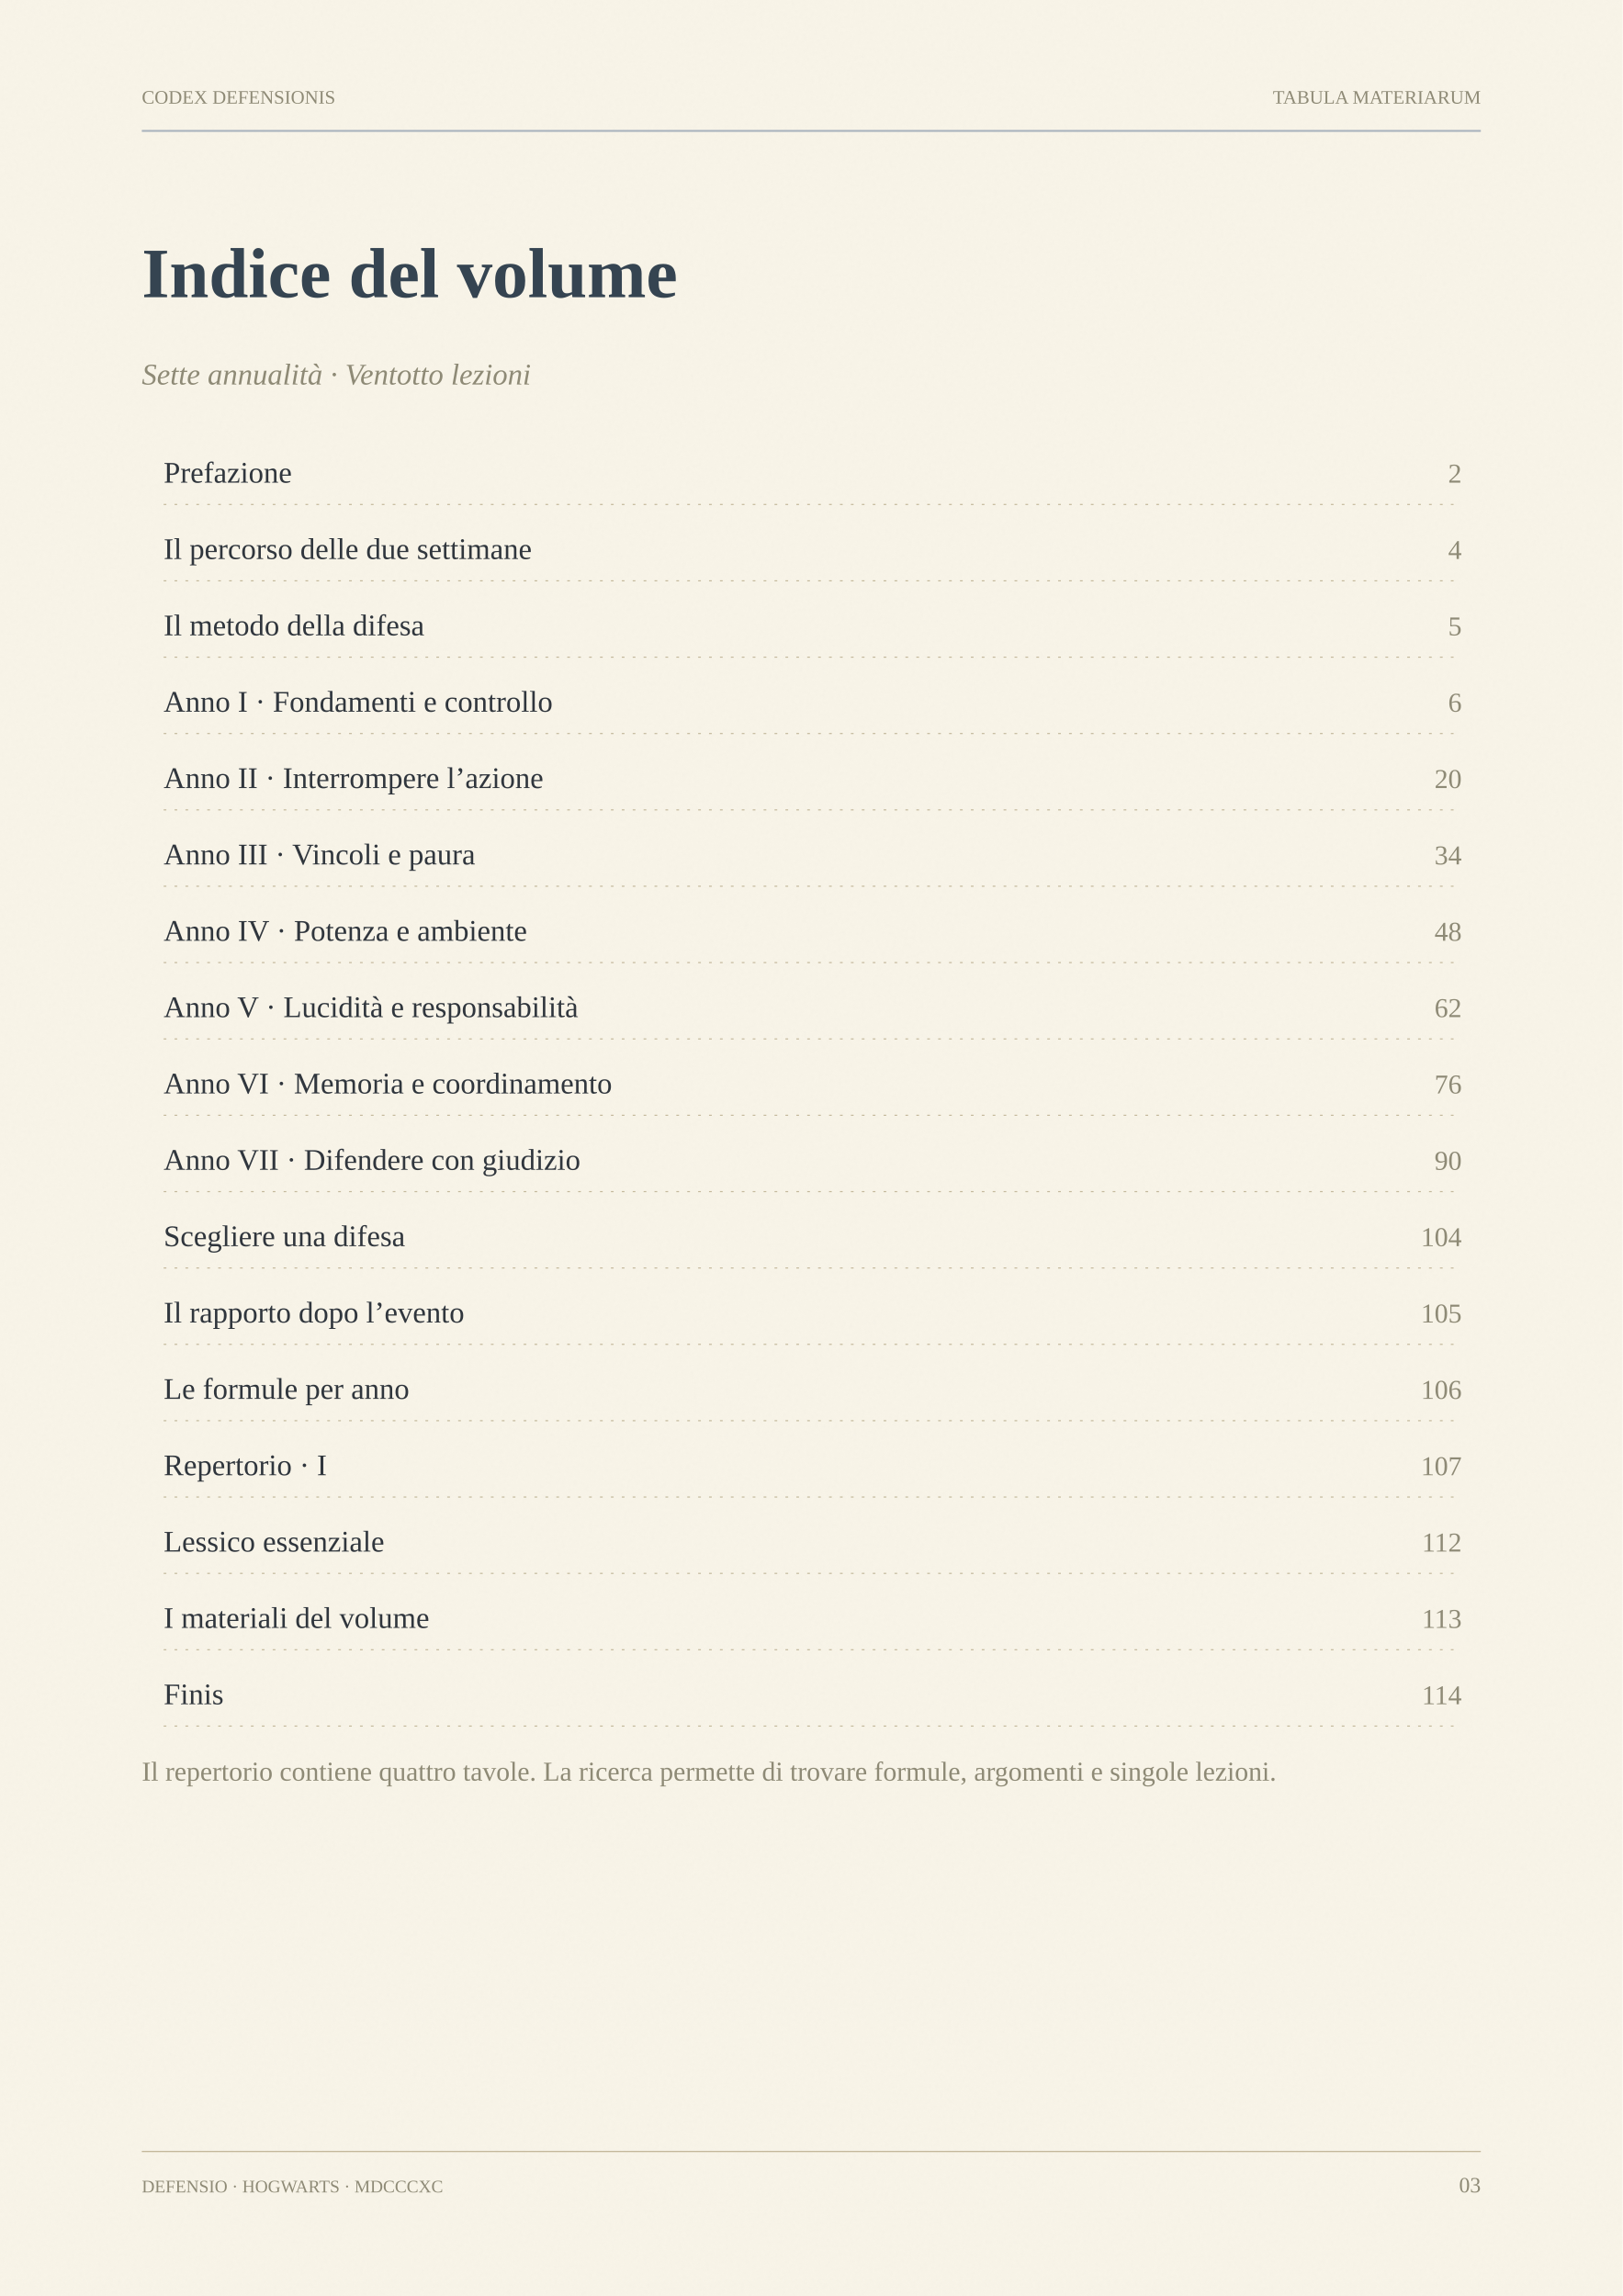
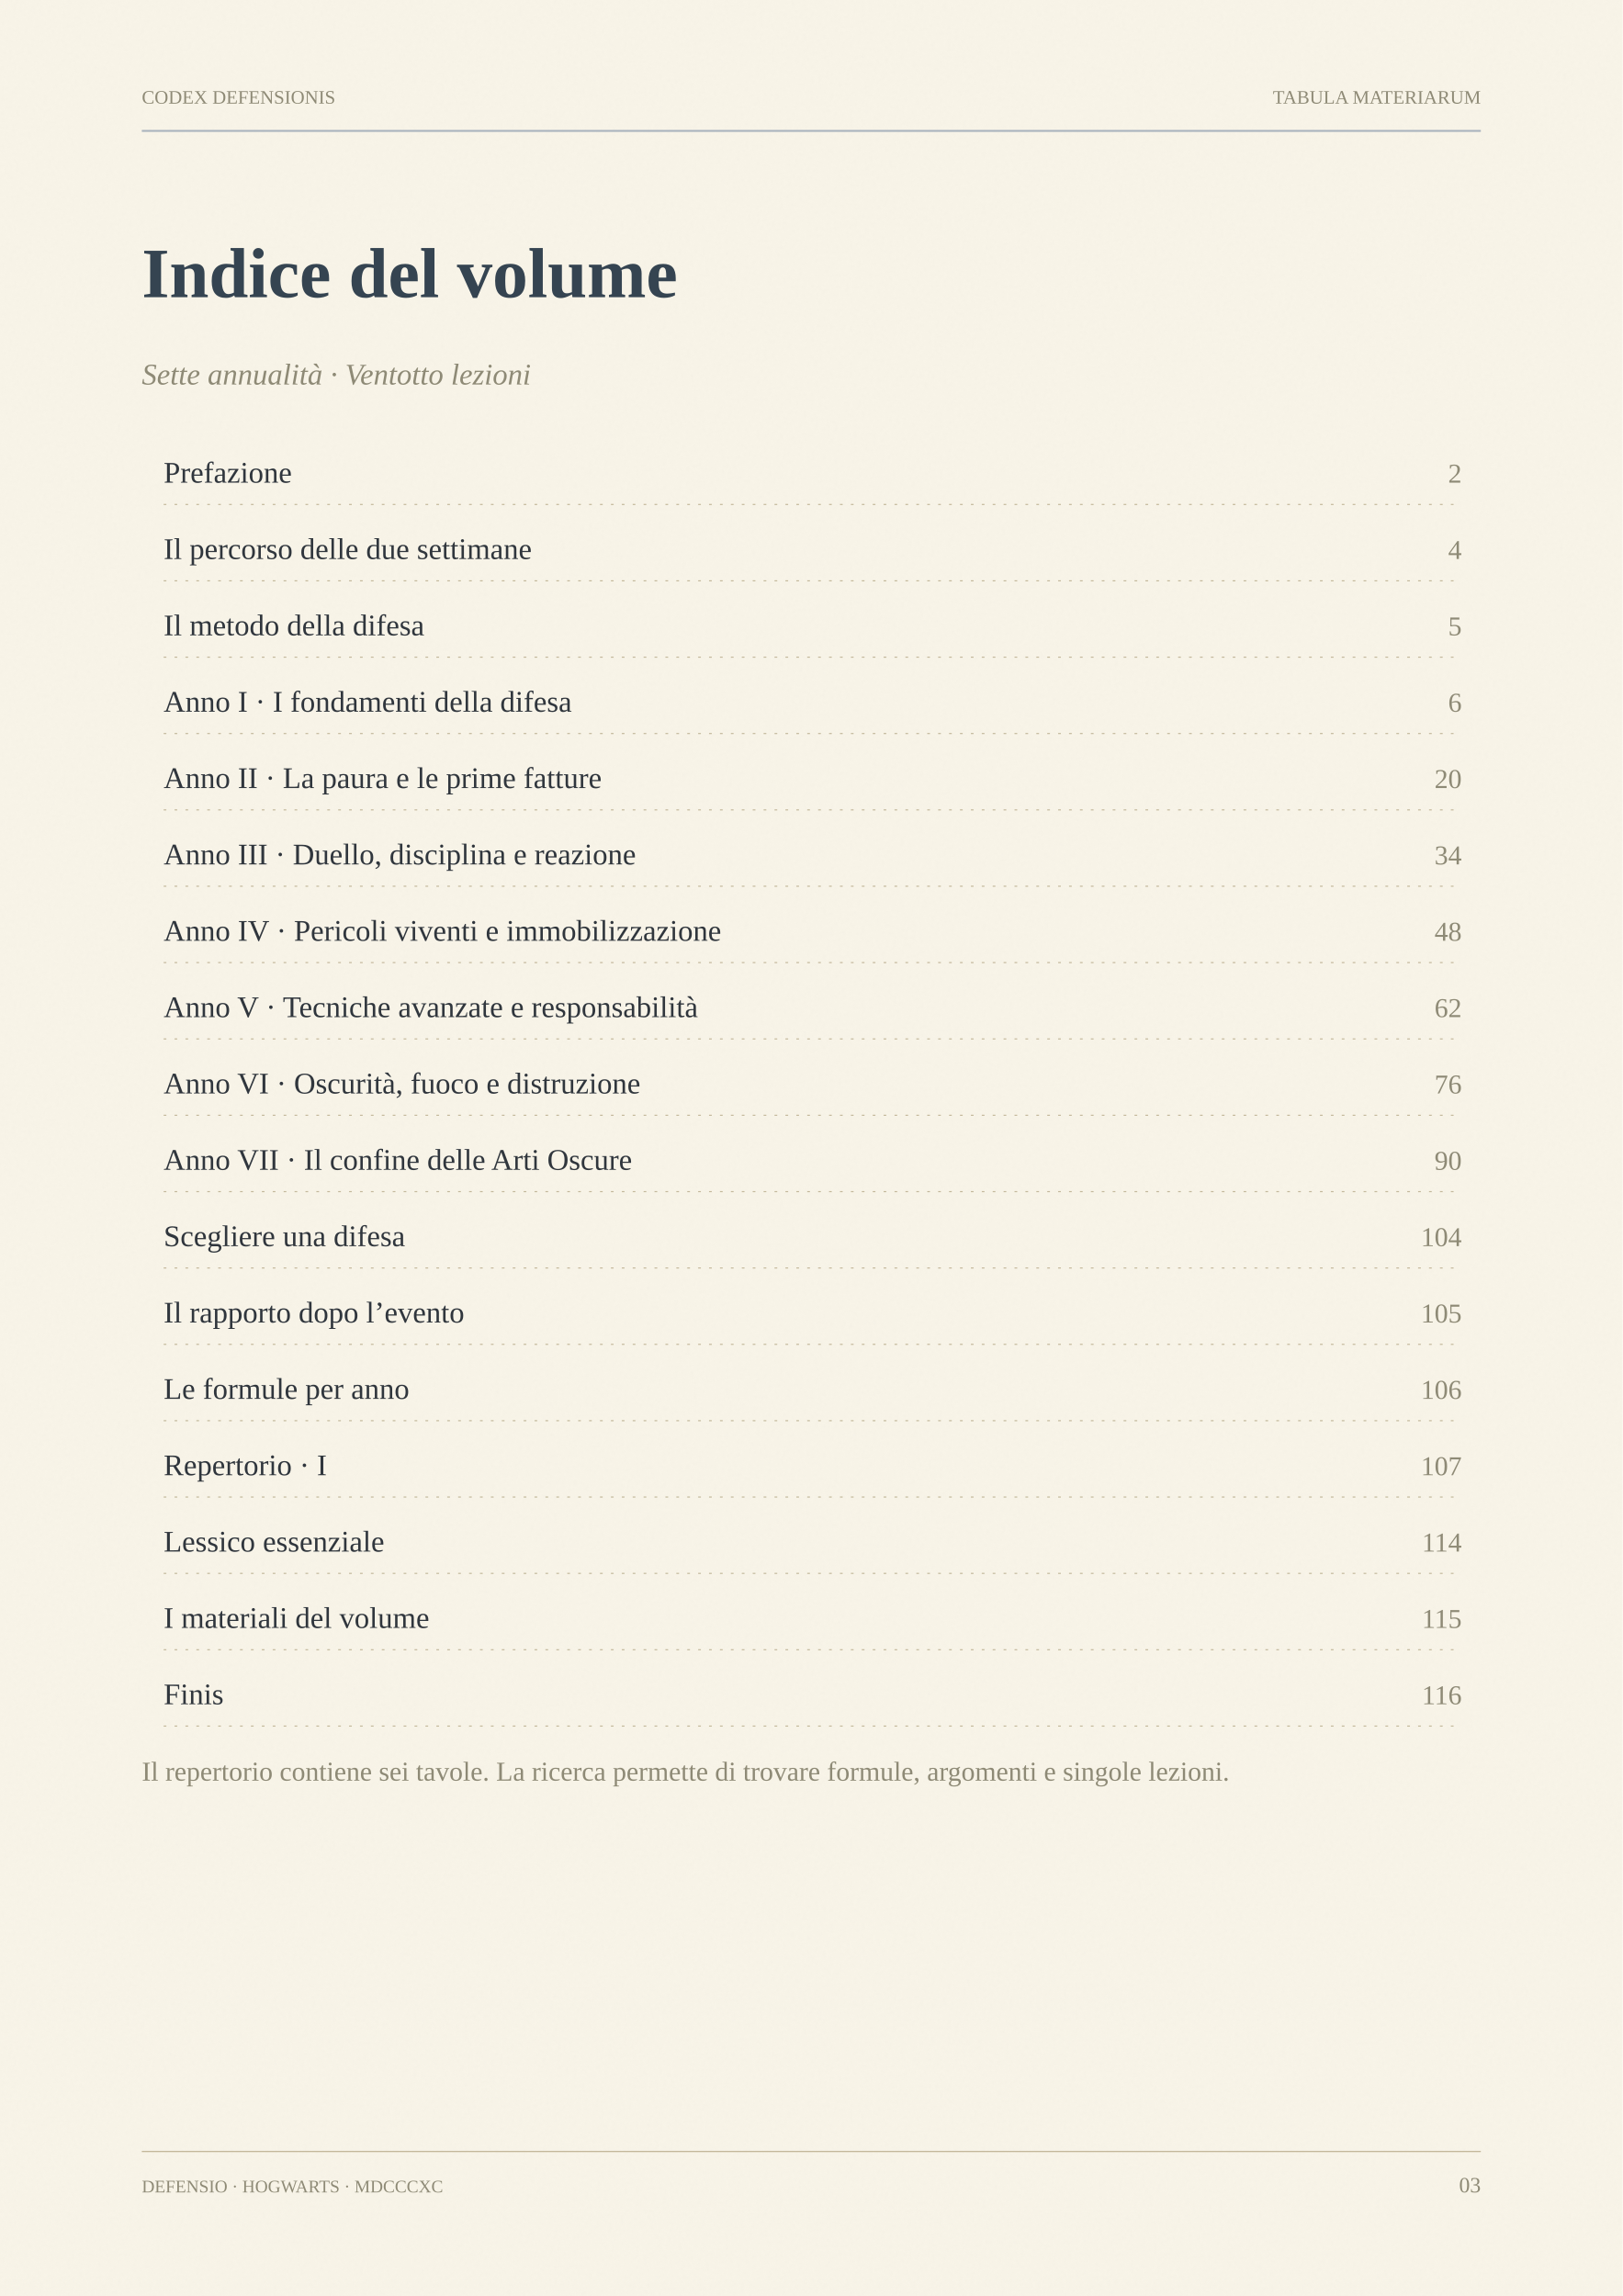
<svg xmlns="http://www.w3.org/2000/svg" width="595" height="842" viewBox="0 0 595 842">
  <defs>
    <filter id="grain">
      <feTurbulence type="fractalNoise" baseFrequency=".7" numOctaves="3" stitchTiles="stitch" />
      <feColorMatrix type="saturate" values="0" />
    </filter>
    <pattern id="paper" width="595" height="842" patternUnits="userSpaceOnUse">
      <rect width="595" height="842" filter="url(#grain)" opacity=".17" />
    </pattern>
    <linearGradient id="leather">
      <stop stop-color="#0e141a" />
      <stop offset=".12" stop-color="#394652" />
      <stop offset=".6" stop-color="#232f3b" />
      <stop offset="1" stop-color="#090e14" />
    </linearGradient>
  </defs>
  <rect width="595" height="842" fill="#f8f4e8" />
  <rect width="595" height="842" fill="url(#paper)" opacity=".17" />
  <text x="52" y="38" font-family="Georgia, Times New Roman, serif" font-size="7" fill="#8e8a76">CODEX DEFENSIONIS</text>
  <text x="543" y="38" font-family="Georgia, Times New Roman, serif" font-size="7" fill="#8e8a76" text-anchor="end">TABULA MATERIARUM</text>
  <path d="M52 48H543" stroke="#a9b3bd" stroke-width=".7" />
  <text x="52" y="109" font-family="Georgia, Times New Roman, serif" font-size="26" fill="#354451" font-weight="bold">Indice del volume</text>
  <text x="52" y="141" font-family="Georgia, Times New Roman, serif" font-size="11" fill="#8e8a76" font-style="italic">Sette annualità · Ventotto lezioni</text>
  <text x="60" y="177" font-family="Georgia, Times New Roman, serif" font-size="11" fill="#30363d">Prefazione</text>
  <text x="536" y="177" font-family="Georgia, Times New Roman, serif" font-size="10" fill="#8e8a76" text-anchor="end">2</text>
  <path d="M60 185H536" stroke="#c3b89b" stroke-dasharray="1 3" stroke-width=".4" />
  <text x="60" y="205" font-family="Georgia, Times New Roman, serif" font-size="11" fill="#30363d">Il percorso delle due settimane</text>
  <text x="536" y="205" font-family="Georgia, Times New Roman, serif" font-size="10" fill="#8e8a76" text-anchor="end">4</text>
  <path d="M60 213H536" stroke="#c3b89b" stroke-dasharray="1 3" stroke-width=".4" />
  <text x="60" y="233" font-family="Georgia, Times New Roman, serif" font-size="11" fill="#30363d">Il metodo della difesa</text>
  <text x="536" y="233" font-family="Georgia, Times New Roman, serif" font-size="10" fill="#8e8a76" text-anchor="end">5</text>
  <path d="M60 241H536" stroke="#c3b89b" stroke-dasharray="1 3" stroke-width=".4" />
-   <text x="60" y="261" font-family="Georgia, Times New Roman, serif" font-size="11" fill="#30363d">Anno I · Fondamenti e controllo</text>
+   <text x="60" y="261" font-family="Georgia, Times New Roman, serif" font-size="11" fill="#30363d">Anno I · I fondamenti della difesa</text>
  <text x="536" y="261" font-family="Georgia, Times New Roman, serif" font-size="10" fill="#8e8a76" text-anchor="end">6</text>
  <path d="M60 269H536" stroke="#c3b89b" stroke-dasharray="1 3" stroke-width=".4" />
-   <text x="60" y="289" font-family="Georgia, Times New Roman, serif" font-size="11" fill="#30363d">Anno II · Interrompere l’azione</text>
+   <text x="60" y="289" font-family="Georgia, Times New Roman, serif" font-size="11" fill="#30363d">Anno II · La paura e le prime fatture</text>
  <text x="536" y="289" font-family="Georgia, Times New Roman, serif" font-size="10" fill="#8e8a76" text-anchor="end">20</text>
  <path d="M60 297H536" stroke="#c3b89b" stroke-dasharray="1 3" stroke-width=".4" />
-   <text x="60" y="317" font-family="Georgia, Times New Roman, serif" font-size="11" fill="#30363d">Anno III · Vincoli e paura</text>
+   <text x="60" y="317" font-family="Georgia, Times New Roman, serif" font-size="11" fill="#30363d">Anno III · Duello, disciplina e reazione</text>
  <text x="536" y="317" font-family="Georgia, Times New Roman, serif" font-size="10" fill="#8e8a76" text-anchor="end">34</text>
  <path d="M60 325H536" stroke="#c3b89b" stroke-dasharray="1 3" stroke-width=".4" />
-   <text x="60" y="345" font-family="Georgia, Times New Roman, serif" font-size="11" fill="#30363d">Anno IV · Potenza e ambiente</text>
+   <text x="60" y="345" font-family="Georgia, Times New Roman, serif" font-size="11" fill="#30363d">Anno IV · Pericoli viventi e immobilizzazione</text>
  <text x="536" y="345" font-family="Georgia, Times New Roman, serif" font-size="10" fill="#8e8a76" text-anchor="end">48</text>
  <path d="M60 353H536" stroke="#c3b89b" stroke-dasharray="1 3" stroke-width=".4" />
-   <text x="60" y="373" font-family="Georgia, Times New Roman, serif" font-size="11" fill="#30363d">Anno V · Lucidità e responsabilità</text>
+   <text x="60" y="373" font-family="Georgia, Times New Roman, serif" font-size="11" fill="#30363d">Anno V · Tecniche avanzate e responsabilità</text>
  <text x="536" y="373" font-family="Georgia, Times New Roman, serif" font-size="10" fill="#8e8a76" text-anchor="end">62</text>
  <path d="M60 381H536" stroke="#c3b89b" stroke-dasharray="1 3" stroke-width=".4" />
-   <text x="60" y="401" font-family="Georgia, Times New Roman, serif" font-size="11" fill="#30363d">Anno VI · Memoria e coordinamento</text>
+   <text x="60" y="401" font-family="Georgia, Times New Roman, serif" font-size="11" fill="#30363d">Anno VI · Oscurità, fuoco e distruzione</text>
  <text x="536" y="401" font-family="Georgia, Times New Roman, serif" font-size="10" fill="#8e8a76" text-anchor="end">76</text>
  <path d="M60 409H536" stroke="#c3b89b" stroke-dasharray="1 3" stroke-width=".4" />
-   <text x="60" y="429" font-family="Georgia, Times New Roman, serif" font-size="11" fill="#30363d">Anno VII · Difendere con giudizio</text>
+   <text x="60" y="429" font-family="Georgia, Times New Roman, serif" font-size="11" fill="#30363d">Anno VII · Il confine delle Arti Oscure</text>
  <text x="536" y="429" font-family="Georgia, Times New Roman, serif" font-size="10" fill="#8e8a76" text-anchor="end">90</text>
  <path d="M60 437H536" stroke="#c3b89b" stroke-dasharray="1 3" stroke-width=".4" />
  <text x="60" y="457" font-family="Georgia, Times New Roman, serif" font-size="11" fill="#30363d">Scegliere una difesa</text>
  <text x="536" y="457" font-family="Georgia, Times New Roman, serif" font-size="10" fill="#8e8a76" text-anchor="end">104</text>
  <path d="M60 465H536" stroke="#c3b89b" stroke-dasharray="1 3" stroke-width=".4" />
  <text x="60" y="485" font-family="Georgia, Times New Roman, serif" font-size="11" fill="#30363d">Il rapporto dopo l’evento</text>
  <text x="536" y="485" font-family="Georgia, Times New Roman, serif" font-size="10" fill="#8e8a76" text-anchor="end">105</text>
  <path d="M60 493H536" stroke="#c3b89b" stroke-dasharray="1 3" stroke-width=".4" />
  <text x="60" y="513" font-family="Georgia, Times New Roman, serif" font-size="11" fill="#30363d">Le formule per anno</text>
  <text x="536" y="513" font-family="Georgia, Times New Roman, serif" font-size="10" fill="#8e8a76" text-anchor="end">106</text>
  <path d="M60 521H536" stroke="#c3b89b" stroke-dasharray="1 3" stroke-width=".4" />
  <text x="60" y="541" font-family="Georgia, Times New Roman, serif" font-size="11" fill="#30363d">Repertorio · I</text>
  <text x="536" y="541" font-family="Georgia, Times New Roman, serif" font-size="10" fill="#8e8a76" text-anchor="end">107</text>
  <path d="M60 549H536" stroke="#c3b89b" stroke-dasharray="1 3" stroke-width=".4" />
  <text x="60" y="569" font-family="Georgia, Times New Roman, serif" font-size="11" fill="#30363d">Lessico essenziale</text>
-   <text x="536" y="569" font-family="Georgia, Times New Roman, serif" font-size="10" fill="#8e8a76" text-anchor="end">112</text>
+   <text x="536" y="569" font-family="Georgia, Times New Roman, serif" font-size="10" fill="#8e8a76" text-anchor="end">114</text>
  <path d="M60 577H536" stroke="#c3b89b" stroke-dasharray="1 3" stroke-width=".4" />
  <text x="60" y="597" font-family="Georgia, Times New Roman, serif" font-size="11" fill="#30363d">I materiali del volume</text>
-   <text x="536" y="597" font-family="Georgia, Times New Roman, serif" font-size="10" fill="#8e8a76" text-anchor="end">113</text>
+   <text x="536" y="597" font-family="Georgia, Times New Roman, serif" font-size="10" fill="#8e8a76" text-anchor="end">115</text>
  <path d="M60 605H536" stroke="#c3b89b" stroke-dasharray="1 3" stroke-width=".4" />
  <text x="60" y="625" font-family="Georgia, Times New Roman, serif" font-size="11" fill="#30363d">Finis</text>
-   <text x="536" y="625" font-family="Georgia, Times New Roman, serif" font-size="10" fill="#8e8a76" text-anchor="end">114</text>
+   <text x="536" y="625" font-family="Georgia, Times New Roman, serif" font-size="10" fill="#8e8a76" text-anchor="end">116</text>
  <path d="M60 633H536" stroke="#c3b89b" stroke-dasharray="1 3" stroke-width=".4" />
-   <text x="52" y="653" font-family="Georgia, Times New Roman, serif" font-size="10" fill="#8e8a76">Il repertorio contiene quattro tavole. La ricerca permette di trovare formule, argomenti e singole lezioni.</text>
+   <text x="52" y="653" font-family="Georgia, Times New Roman, serif" font-size="10" fill="#8e8a76">Il repertorio contiene sei tavole. La ricerca permette di trovare formule, argomenti e singole lezioni.</text>
  <path d="M52 789H543" stroke="#c3b89b" stroke-width=".45" />
  <text x="52" y="804" font-family="Georgia, Times New Roman, serif" font-size="6.5" fill="#8e8a76">DEFENSIO · HOGWARTS · MDCCCXC</text>
  <text x="543" y="804" font-family="Georgia, Times New Roman, serif" font-size="8" fill="#8e8a76" text-anchor="end">03</text>
</svg>
